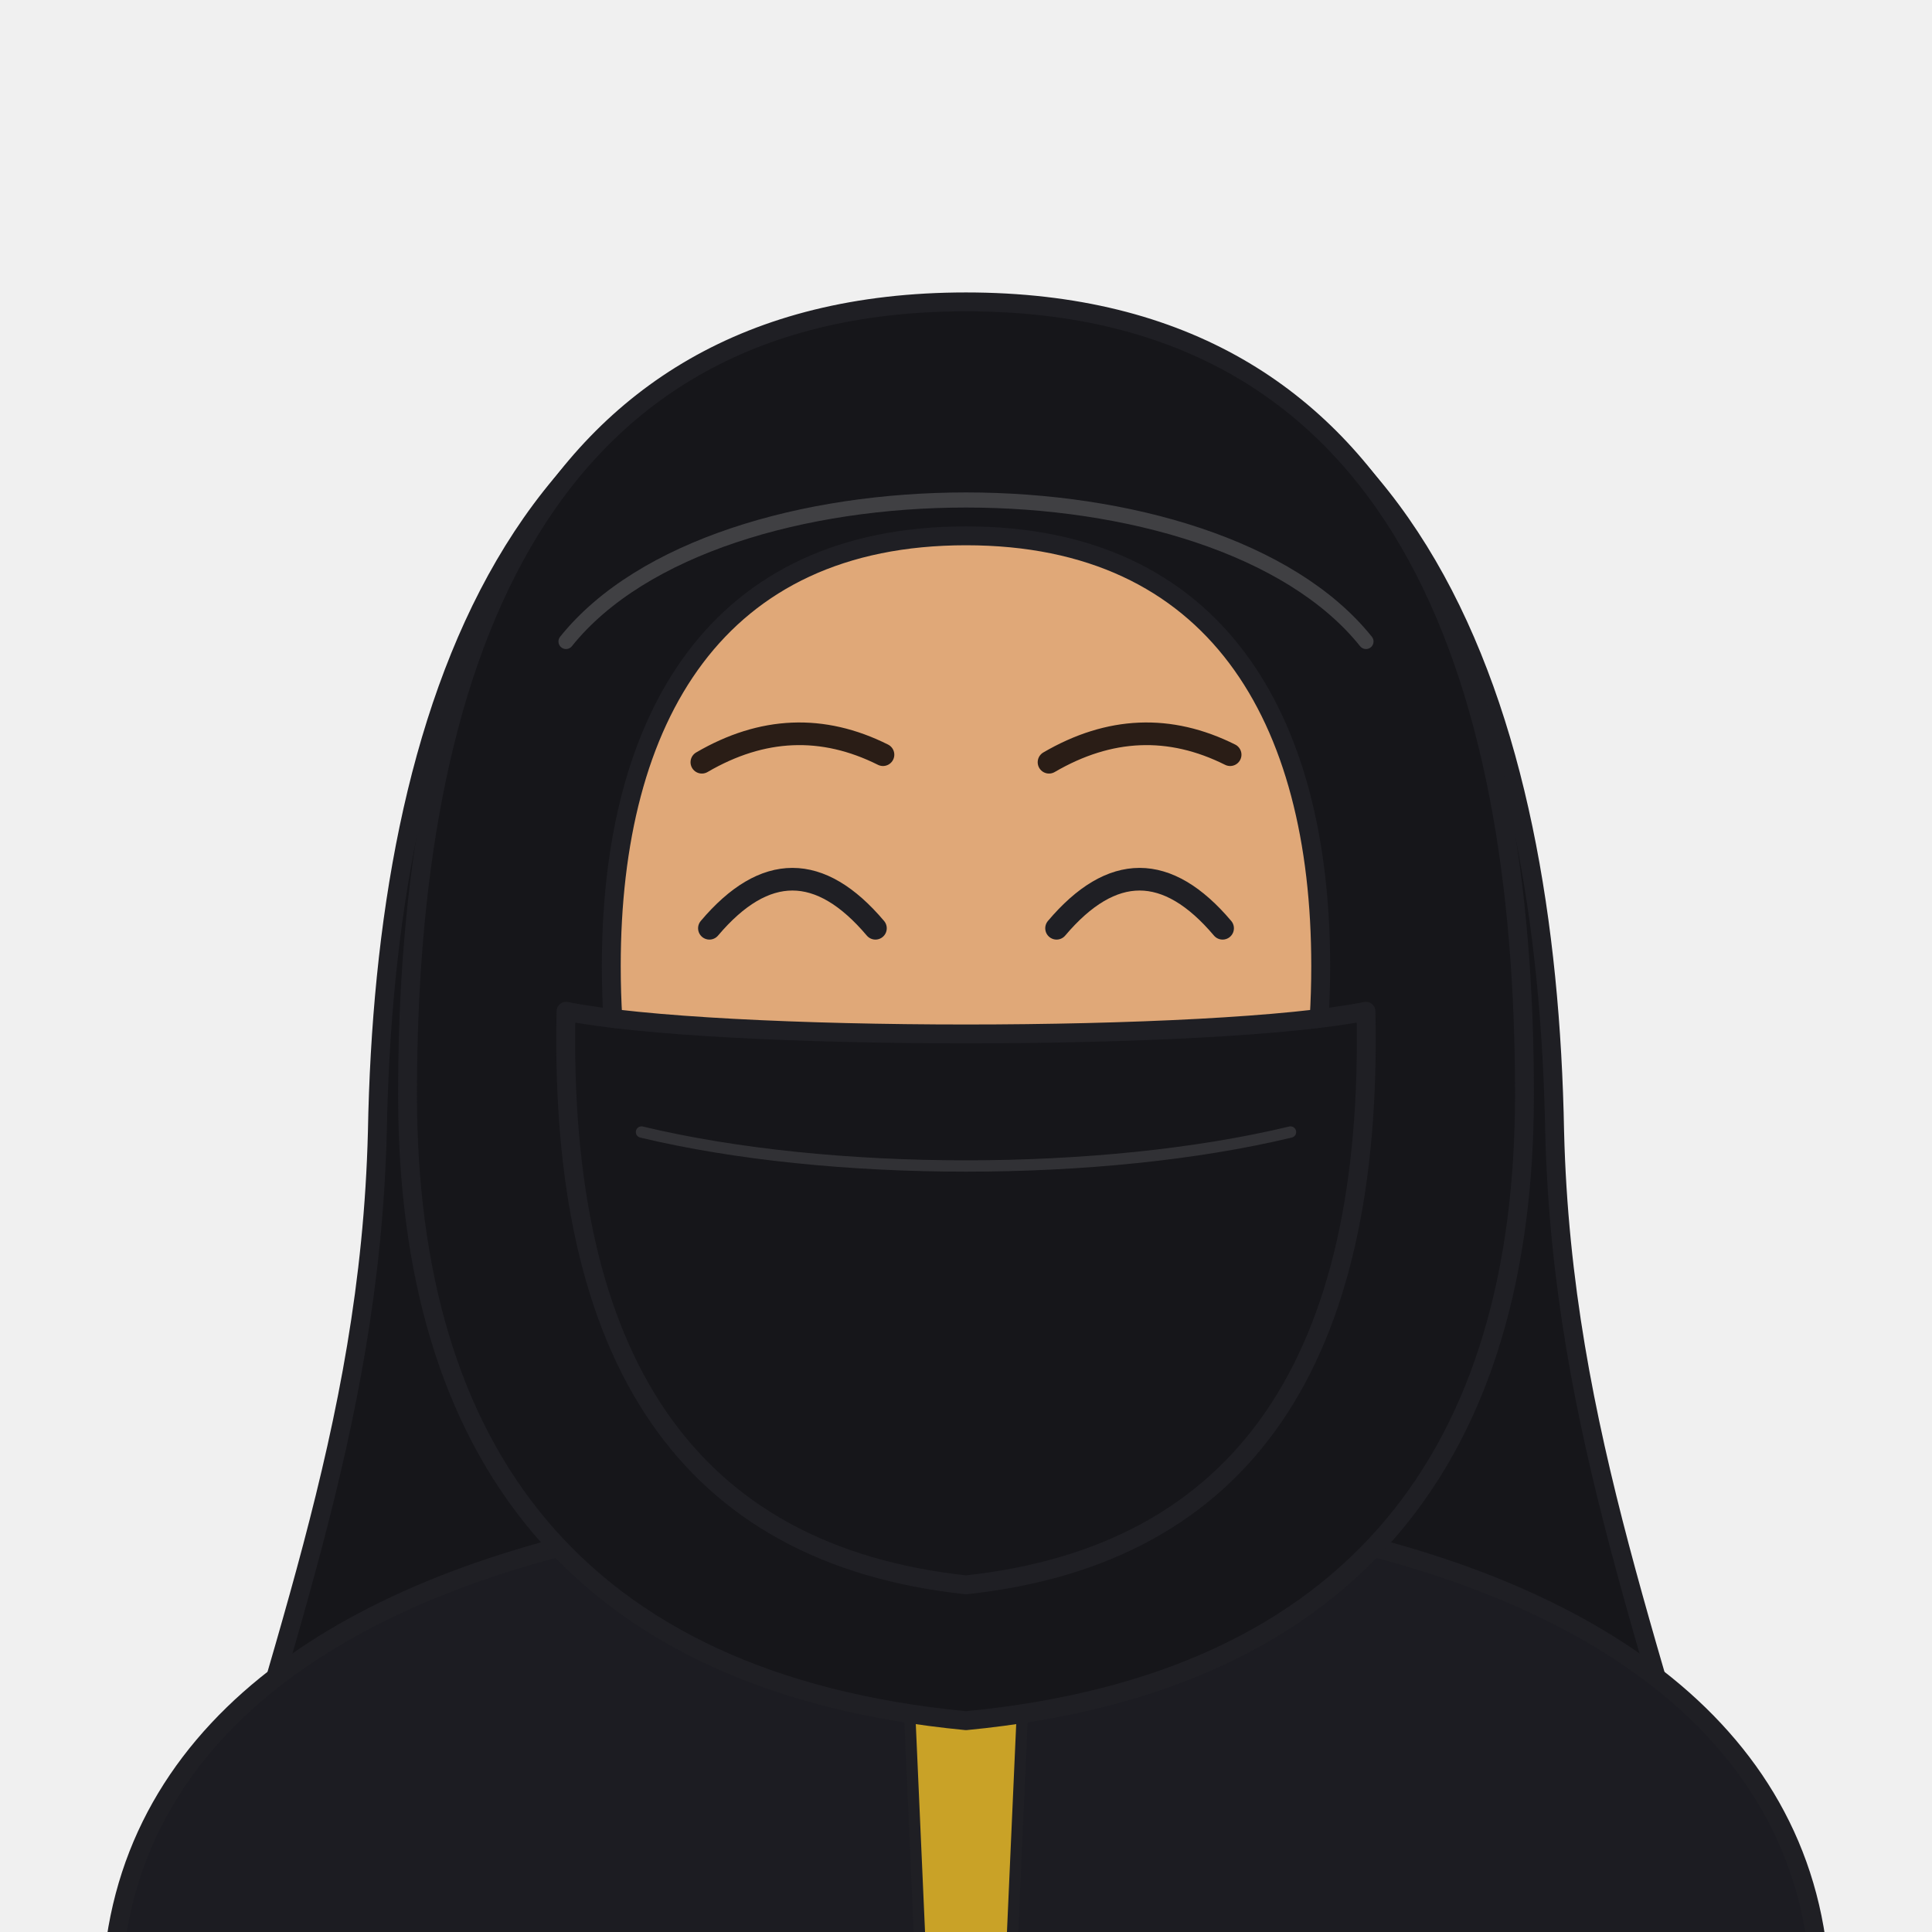
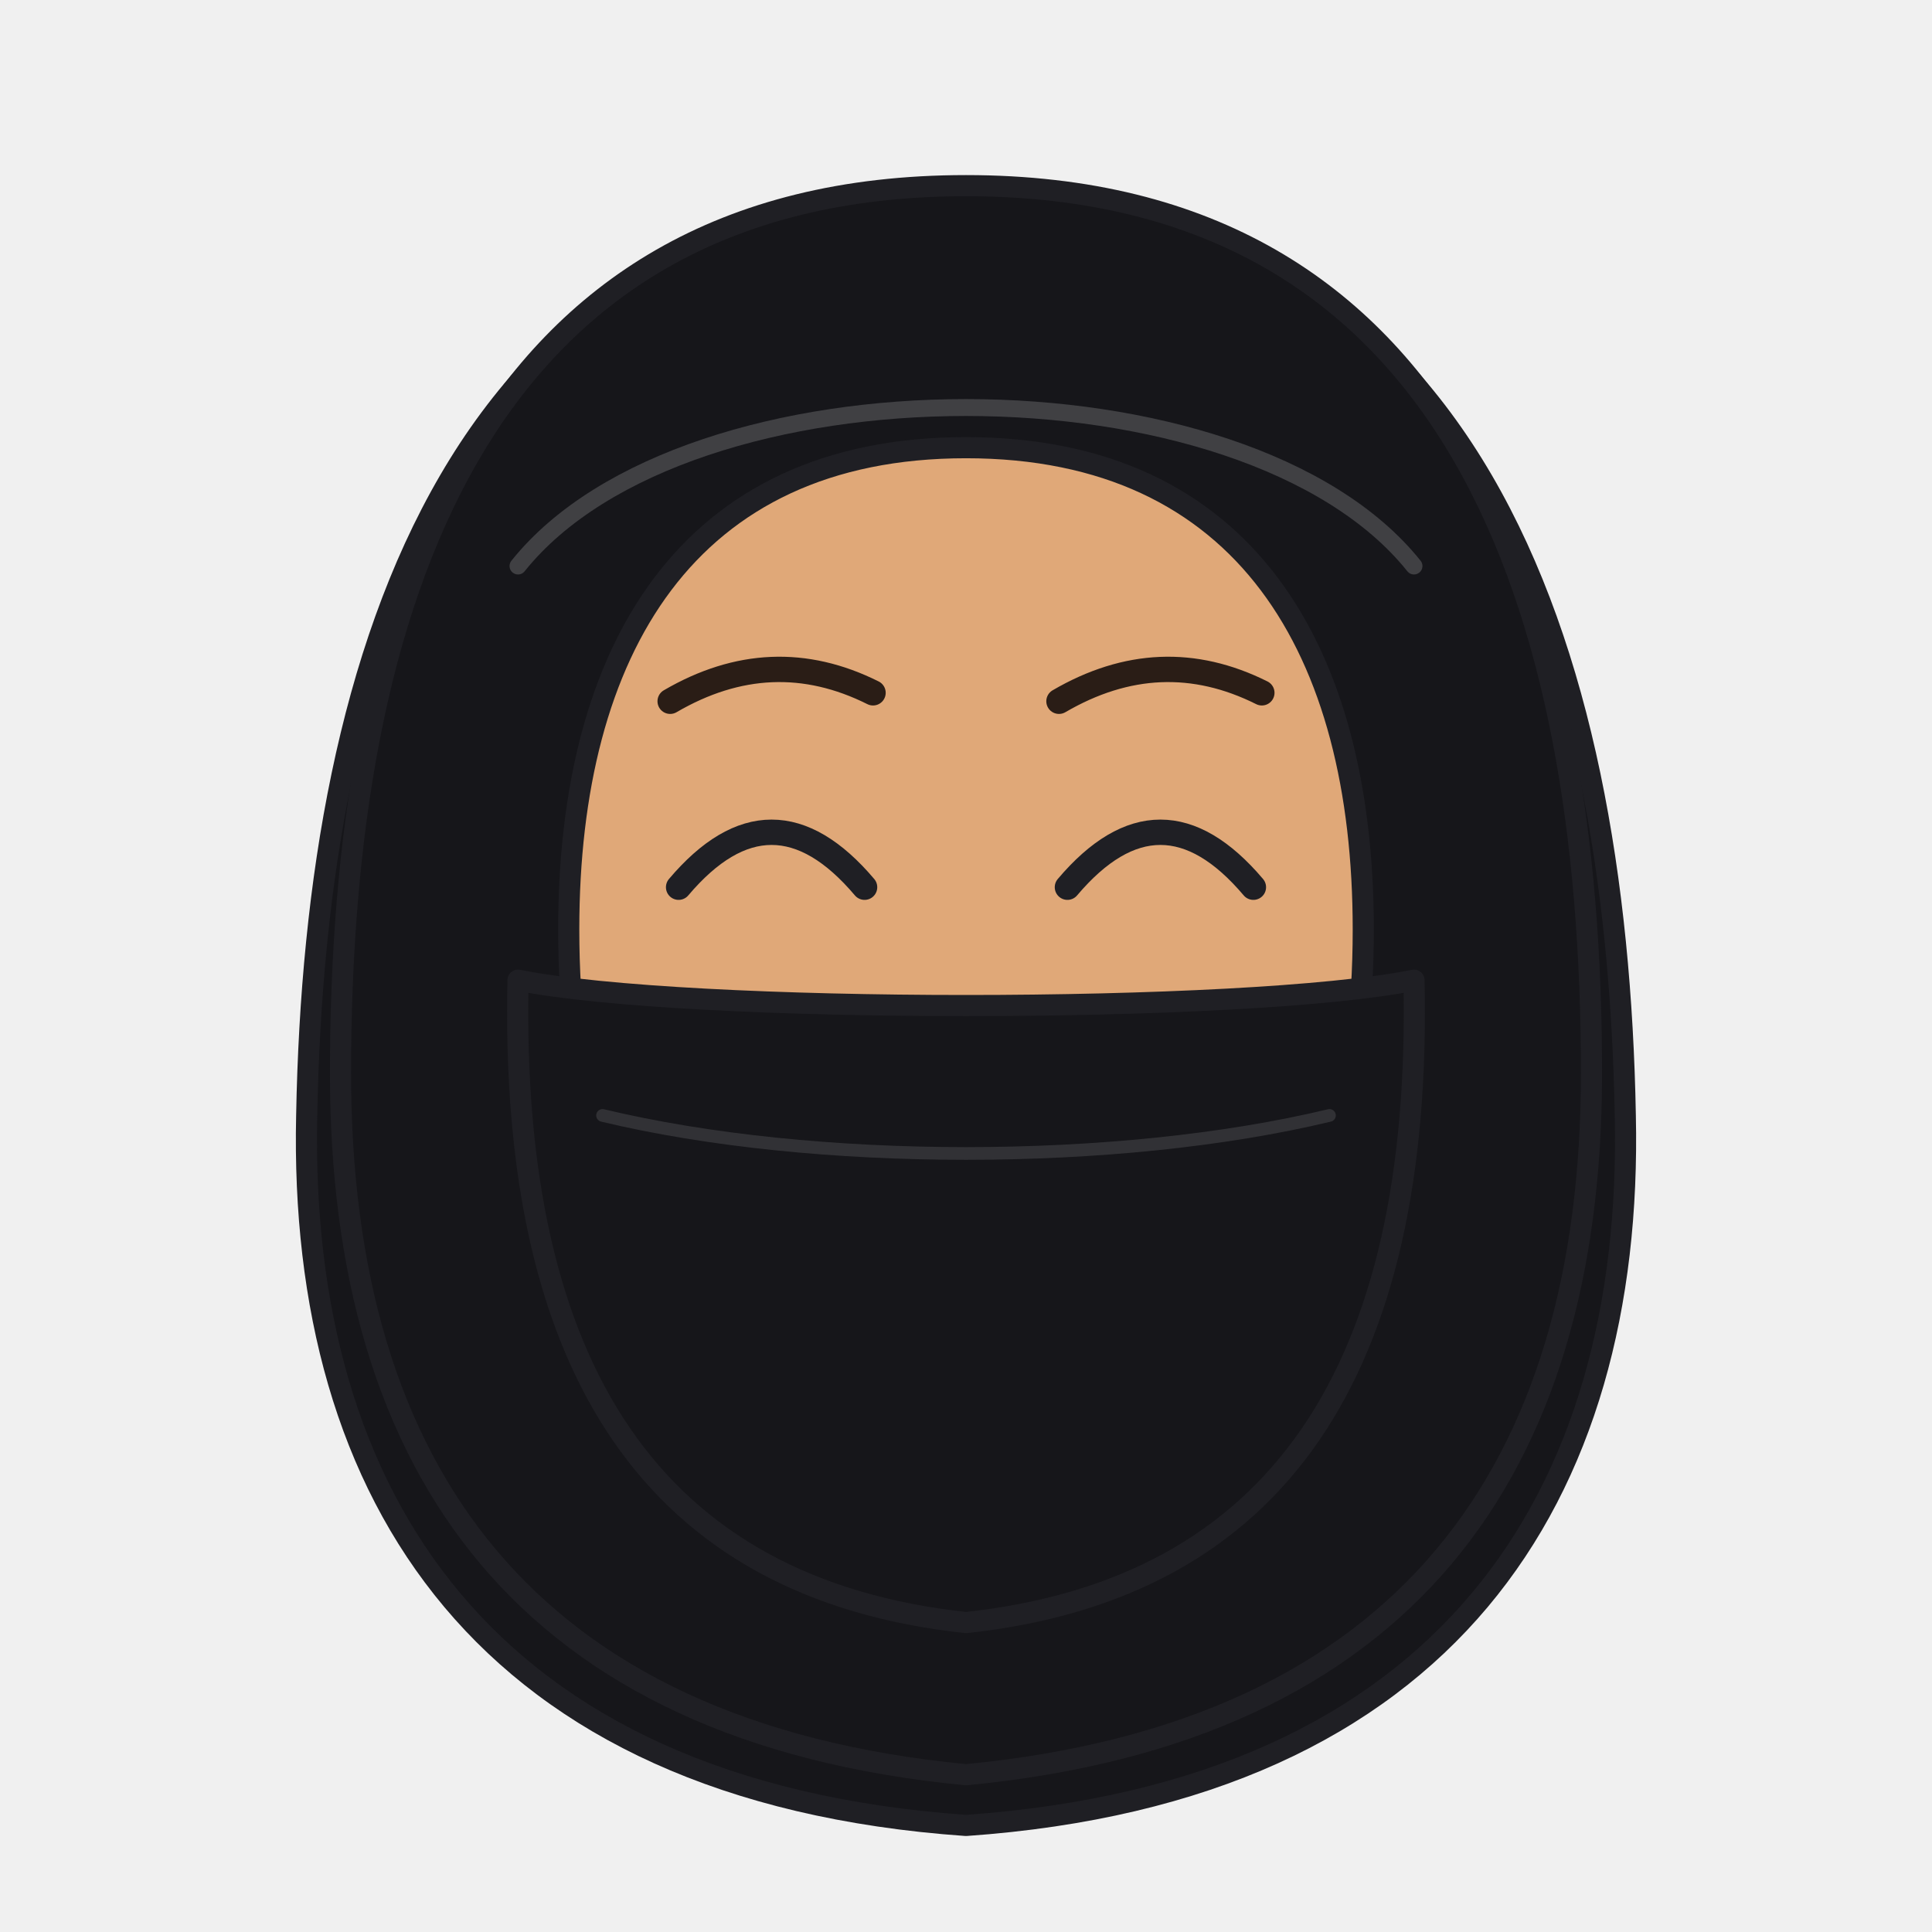
<svg xmlns="http://www.w3.org/2000/svg" viewBox="0 0 512 512" width="512" height="512">
  <defs>
    <linearGradient id="bga38" x1="0" y1="0" x2="0" y2="1">
      <stop offset="0" stop-color="#5f7bd6" />
      <stop offset="1" stop-color="#2d3f99" />
    </linearGradient>
    <radialGradient id="glowa38" cx="0.5" cy="0.35" r="0.6">
      <stop offset="0" stop-color="#fff" stop-opacity="0.45" />
      <stop offset="1" stop-color="#fff" stop-opacity="0" />
    </radialGradient>
    <radialGradient id="skina38" cx="0.45" cy="0.38" r="0.7">
      <stop offset="0" stop-color="#e0a878" />
      <stop offset="0.75" stop-color="#e0a878" />
      <stop offset="1" stop-color="#c88a5c" />
    </radialGradient>
    <pattern id="shma38" width="26" height="26" patternUnits="userSpaceOnUse" patternTransform="rotate(45 256 256)">
      <rect width="26" height="26" fill="#fbfbfb" />
      <rect x="2" y="2" width="9" height="9" fill="#d42b2b" />
      <rect x="15" y="15" width="9" height="9" fill="#d42b2b" />
      <rect x="15" y="4" width="5" height="5" fill="#d42b2b" opacity="0.55" />
      <rect x="4" y="15" width="5" height="5" fill="#d42b2b" opacity="0.55" />
    </pattern>
    <pattern id="knita38" width="14" height="14" patternUnits="userSpaceOnUse">
      <rect width="14" height="14" fill="#ffffff" />
      <circle cx="7" cy="7" r="2.6" fill="#d9dde3" />
    </pattern>
    <pattern id="kummaa38" width="30" height="30" patternUnits="userSpaceOnUse">
      <rect width="30" height="30" fill="#f7f3e8" />
      <path d="M15 3 L27 15 L15 27 L3 15 Z" fill="none" stroke="#1d7a5f" stroke-width="3" />
      <circle cx="15" cy="15" r="3.5" fill="#d6372f" />
    </pattern>
    <linearGradient id="lensa38" x1="0" y1="0" x2="0" y2="1">
      <stop offset="0" stop-color="#2b2b33" />
      <stop offset="1" stop-color="#5d6170" />
    </linearGradient>
    <linearGradient id="rainbowa38" x1="0" y1="0" x2="1" y2="1">
      <stop offset="0" stop-color="#29d39a" />
      <stop offset="0.5" stop-color="#3b8cff" />
      <stop offset="1" stop-color="#b84dff" />
    </linearGradient>
  </defs>
-   <path d="M256,82 C376,82 410,190 412,300 C414,380 440,440 460,520 L52,520 C72,440 98,380 100,300 C102,190 136,82 256,82 Z" fill="#16161a" stroke="#1f1f24" stroke-width="5" stroke-linejoin="round" stroke-linecap="round" />
-   <path d="M30,520 C36,455 96,418 176,404 L336,404 C416,418 476,455 482,520 Z" fill="#1c1c22" stroke="#1f1f24" stroke-width="5" stroke-linejoin="round" stroke-linecap="round" />
-   <path d="M256,440 L256,520" fill="none" stroke="#3a3a44" stroke-width="4" stroke-linecap="round" stroke-linejoin="round" />
-   <path d="M240,430 L272,430 L268,520 L244,520 Z" fill="#c9a227" stroke="#1f1f24" stroke-width="3" stroke-linejoin="round" stroke-linecap="round" />
-   <path d="M214,320 L214,412 Q256,440 298,412 L298,320 Z" fill="url(#skina38)" stroke="#1f1f24" stroke-width="5" stroke-linejoin="round" stroke-linecap="round" />
-   <path d="M214,350 Q256,395 298,350 L298,330 L214,330 Z" fill="#c88a5c" opacity="0.8" />
-   <path d="M256,118 C331.6,118 364,176 364,258 C364,323 340.96,370 256,398 C171.04,370 148,323 148,258 C148,176 180.4,118 256,118 Z" fill="url(#skina38)" stroke="#1f1f24" stroke-width="5" stroke-linejoin="round" stroke-linecap="round" />
-   <ellipse cx="194" cy="300" rx="24" ry="13" fill="#ff6b6b" opacity="0.22" />
-   <ellipse cx="318" cy="300" rx="24" ry="13" fill="#ff6b6b" opacity="0.22" />
-   <path d="M188,246 Q210,220 232,246" fill="none" stroke="#1f1f24" stroke-width="6" stroke-linecap="round" stroke-linejoin="round" />
-   <path d="M280,246 Q302,220 324,246" fill="none" stroke="#1f1f24" stroke-width="6" stroke-linecap="round" stroke-linejoin="round" />
-   <path d="M186,202 Q210,188 234,200" fill="none" stroke="#2a1d16" stroke-width="6" stroke-linecap="round" stroke-linejoin="round" />
-   <path d="M278,202 Q302,188 326,200" fill="none" stroke="#2a1d16" stroke-width="6" stroke-linecap="round" stroke-linejoin="round" />
-   <path d="M256,80 C372,80 404,180 404,290 C404,384 360,446 256,456 C152,446 108,384 108,290 C108,180 140,80 256,80 Z M256,142 C322,142 350,190 350,256 C350,332 314,384 256,388 C198,384 162,332 162,256 C162,190 190,142 256,142 Z" fill="#16161a" stroke="#1f1f24" stroke-width="5" stroke-linejoin="round" stroke-linecap="round" fill-rule="evenodd" />
-   <path d="M150,170 C190,120 322,120 362,170" fill="none" stroke="#ffffff" stroke-width="4" stroke-linecap="round" stroke-linejoin="round" opacity="0.18" />
-   <path d="M150,268 C190,276 322,276 362,268 C364,360 330,412 256,420 C182,412 148,360 150,268 Z" fill="#16161a" stroke="#1f1f24" stroke-width="5" stroke-linejoin="round" stroke-linecap="round" />
-   <path d="M170,300 C220,312 292,312 342,300" fill="none" stroke="#ffffff" stroke-width="3" stroke-linecap="round" stroke-linejoin="round" opacity="0.12" />
+   <g transform="translate(256 262) scale(1.12) translate(-256 -270)">
+     <path d="M256,82 C376,82 410,190 412,300 C414,390 370,460 256,468 C142,460 98,390 100,300 C102,190 136,82 256,82 Z" fill="#16161a" stroke="#1f1f24" stroke-width="5" stroke-linejoin="round" stroke-linecap="round" />
+     <path d="M256,118 C331.6,118 364,176 364,258 C364,323 340.96,370 256,398 C171.04,370 148,323 148,258 C148,176 180.4,118 256,118 Z" fill="url(#skina38)" stroke="#1f1f24" stroke-width="5" stroke-linejoin="round" stroke-linecap="round" />
+     <ellipse cx="194" cy="300" rx="24" ry="13" fill="#ff6b6b" opacity="0.22" />
+     <ellipse cx="318" cy="300" rx="24" ry="13" fill="#ff6b6b" opacity="0.22" />
+     <path d="M188,246 Q210,220 232,246" fill="none" stroke="#1f1f24" stroke-width="6" stroke-linecap="round" stroke-linejoin="round" />
+     <path d="M280,246 Q302,220 324,246" fill="none" stroke="#1f1f24" stroke-width="6" stroke-linecap="round" stroke-linejoin="round" />
+     <path d="M186,202 Q210,188 234,200" fill="none" stroke="#2a1d16" stroke-width="6" stroke-linecap="round" stroke-linejoin="round" />
+     <path d="M278,202 Q302,188 326,200" fill="none" stroke="#2a1d16" stroke-width="6" stroke-linecap="round" stroke-linejoin="round" />
+     <path d="M256,80 C372,80 404,180 404,290 C404,384 360,446 256,456 C152,446 108,384 108,290 C108,180 140,80 256,80 Z M256,142 C322,142 350,190 350,256 C350,332 314,384 256,388 C198,384 162,332 162,256 C162,190 190,142 256,142 Z" fill="#16161a" stroke="#1f1f24" stroke-width="5" stroke-linejoin="round" stroke-linecap="round" fill-rule="evenodd" />
+     <path d="M150,170 C190,120 322,120 362,170" fill="none" stroke="#ffffff" stroke-width="4" stroke-linecap="round" stroke-linejoin="round" opacity="0.18" />
+     <path d="M150,268 C190,276 322,276 362,268 C364,360 330,412 256,420 C182,412 148,360 150,268 Z" fill="#16161a" stroke="#1f1f24" stroke-width="5" stroke-linejoin="round" stroke-linecap="round" />
+     <path d="M170,300 C220,312 292,312 342,300" fill="none" stroke="#ffffff" stroke-width="3" stroke-linecap="round" stroke-linejoin="round" opacity="0.12" />
+   </g>
</svg>
